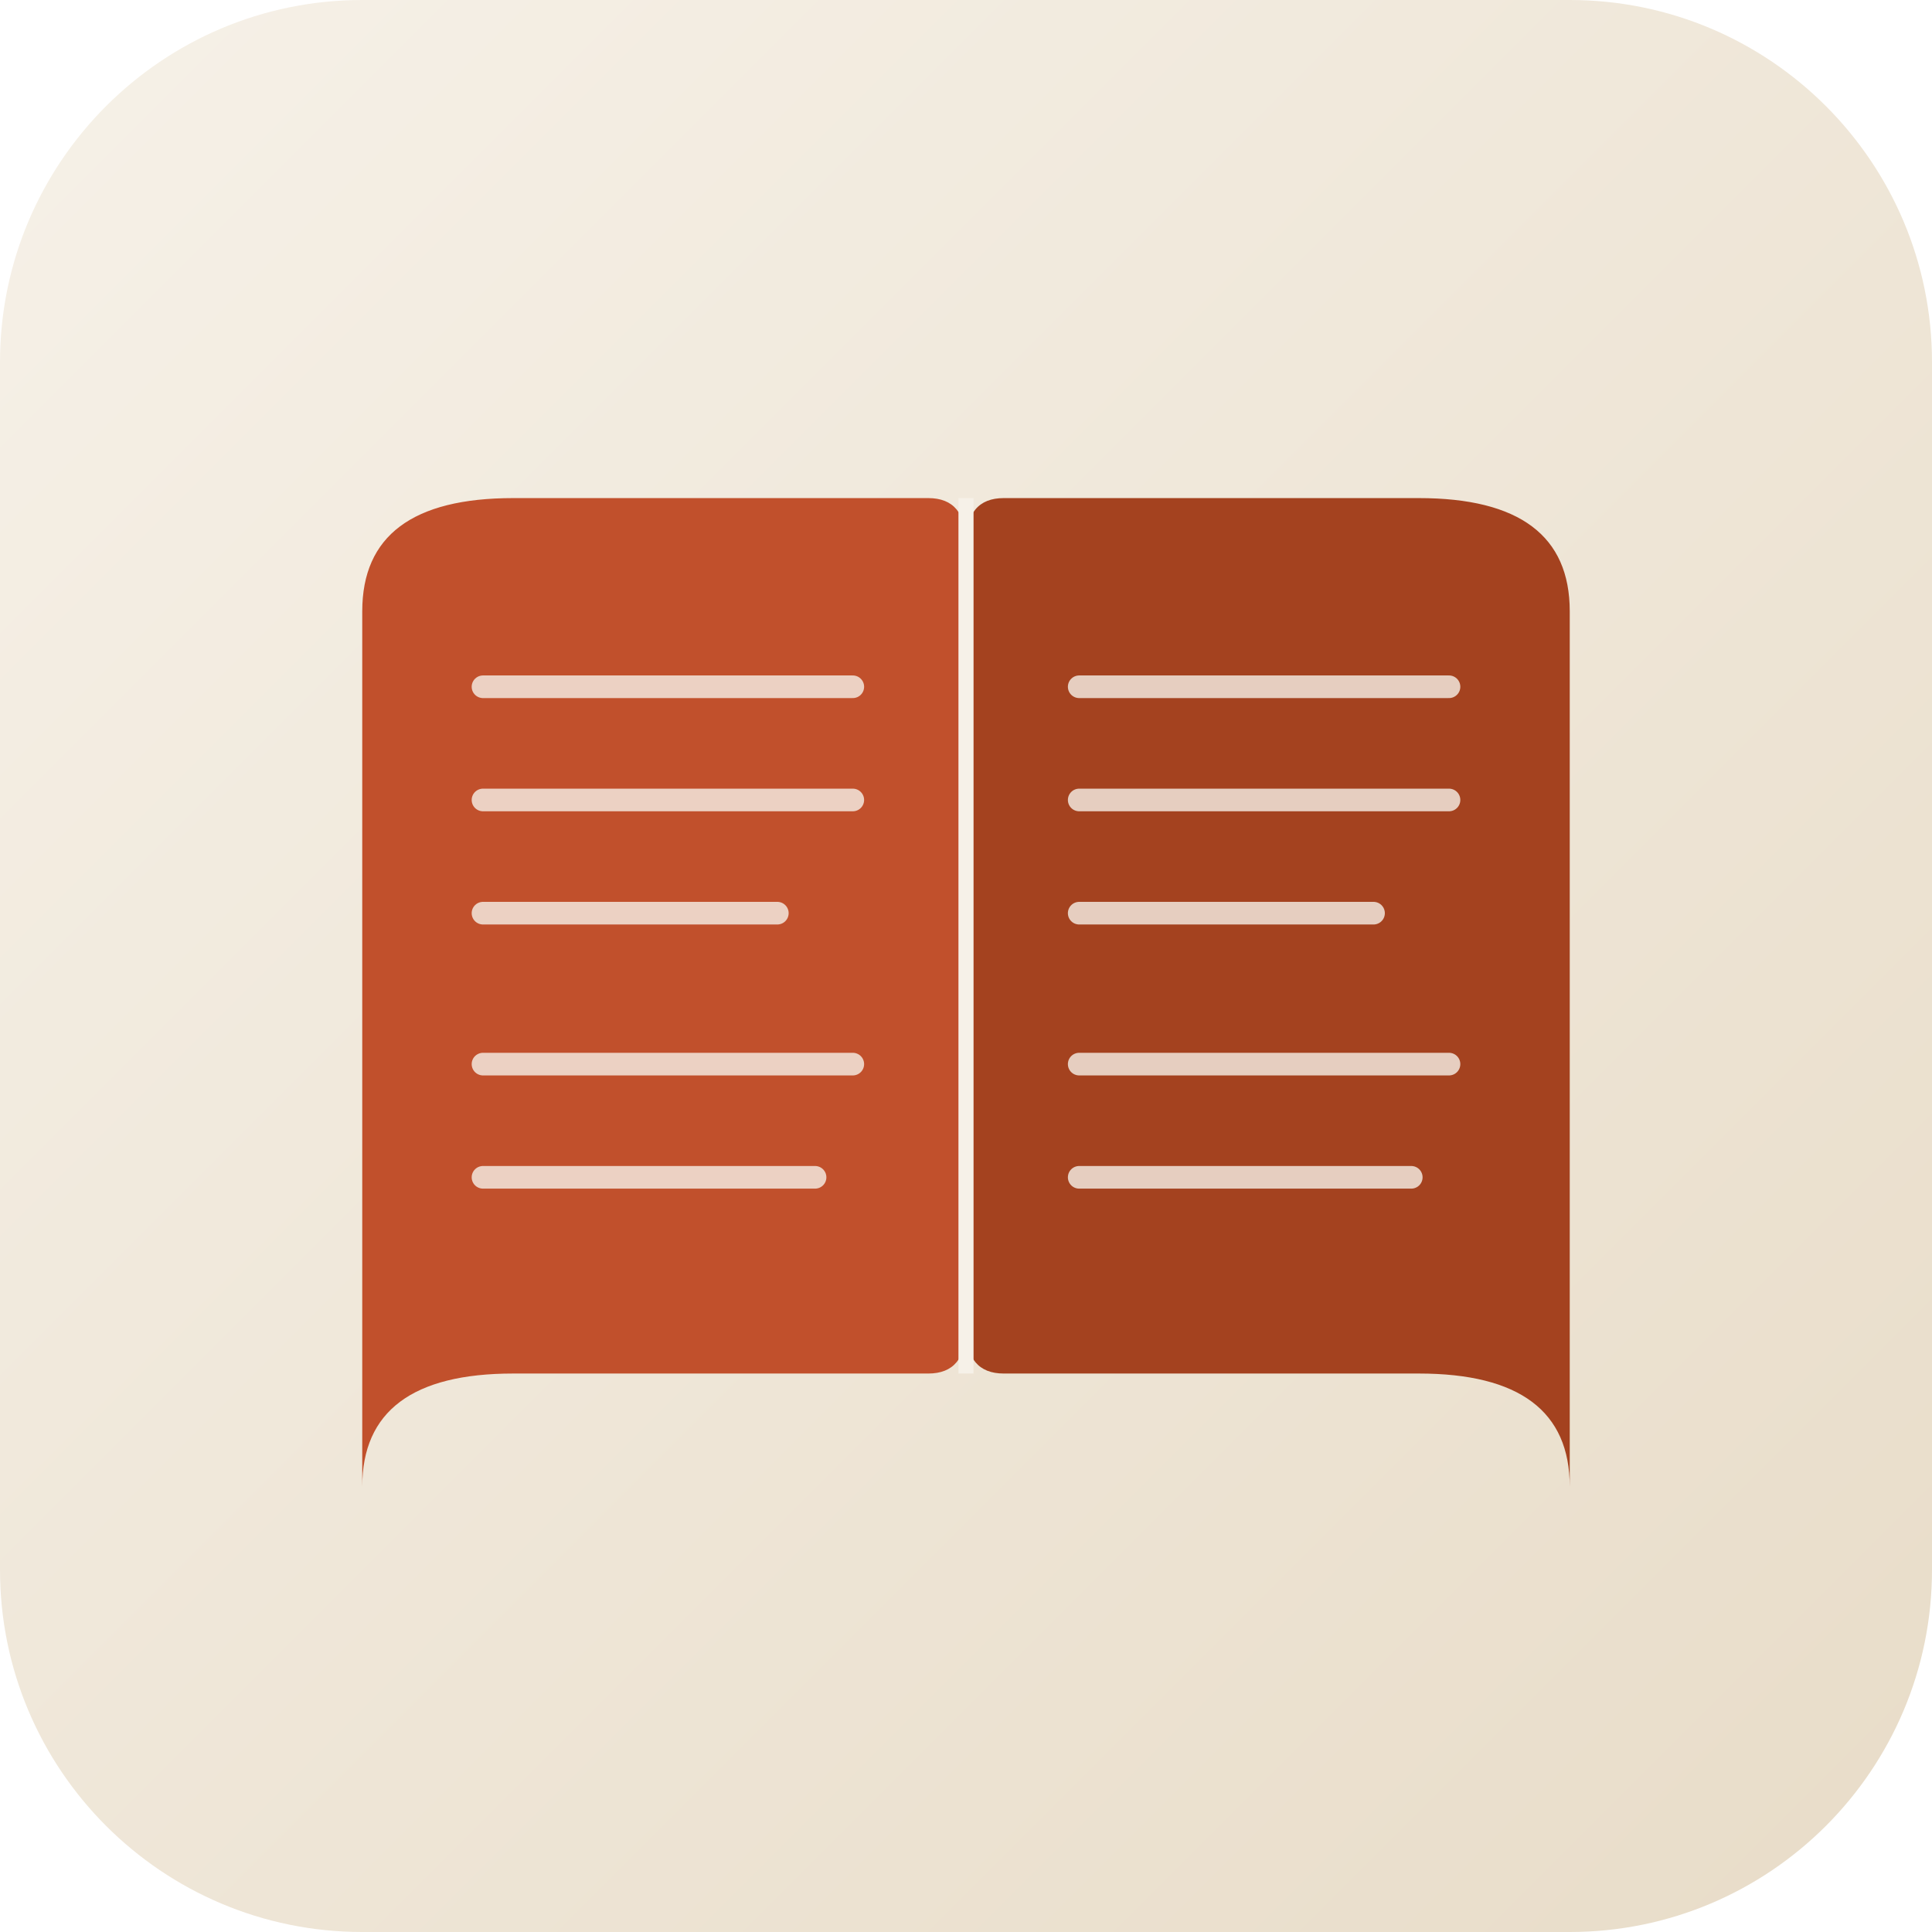
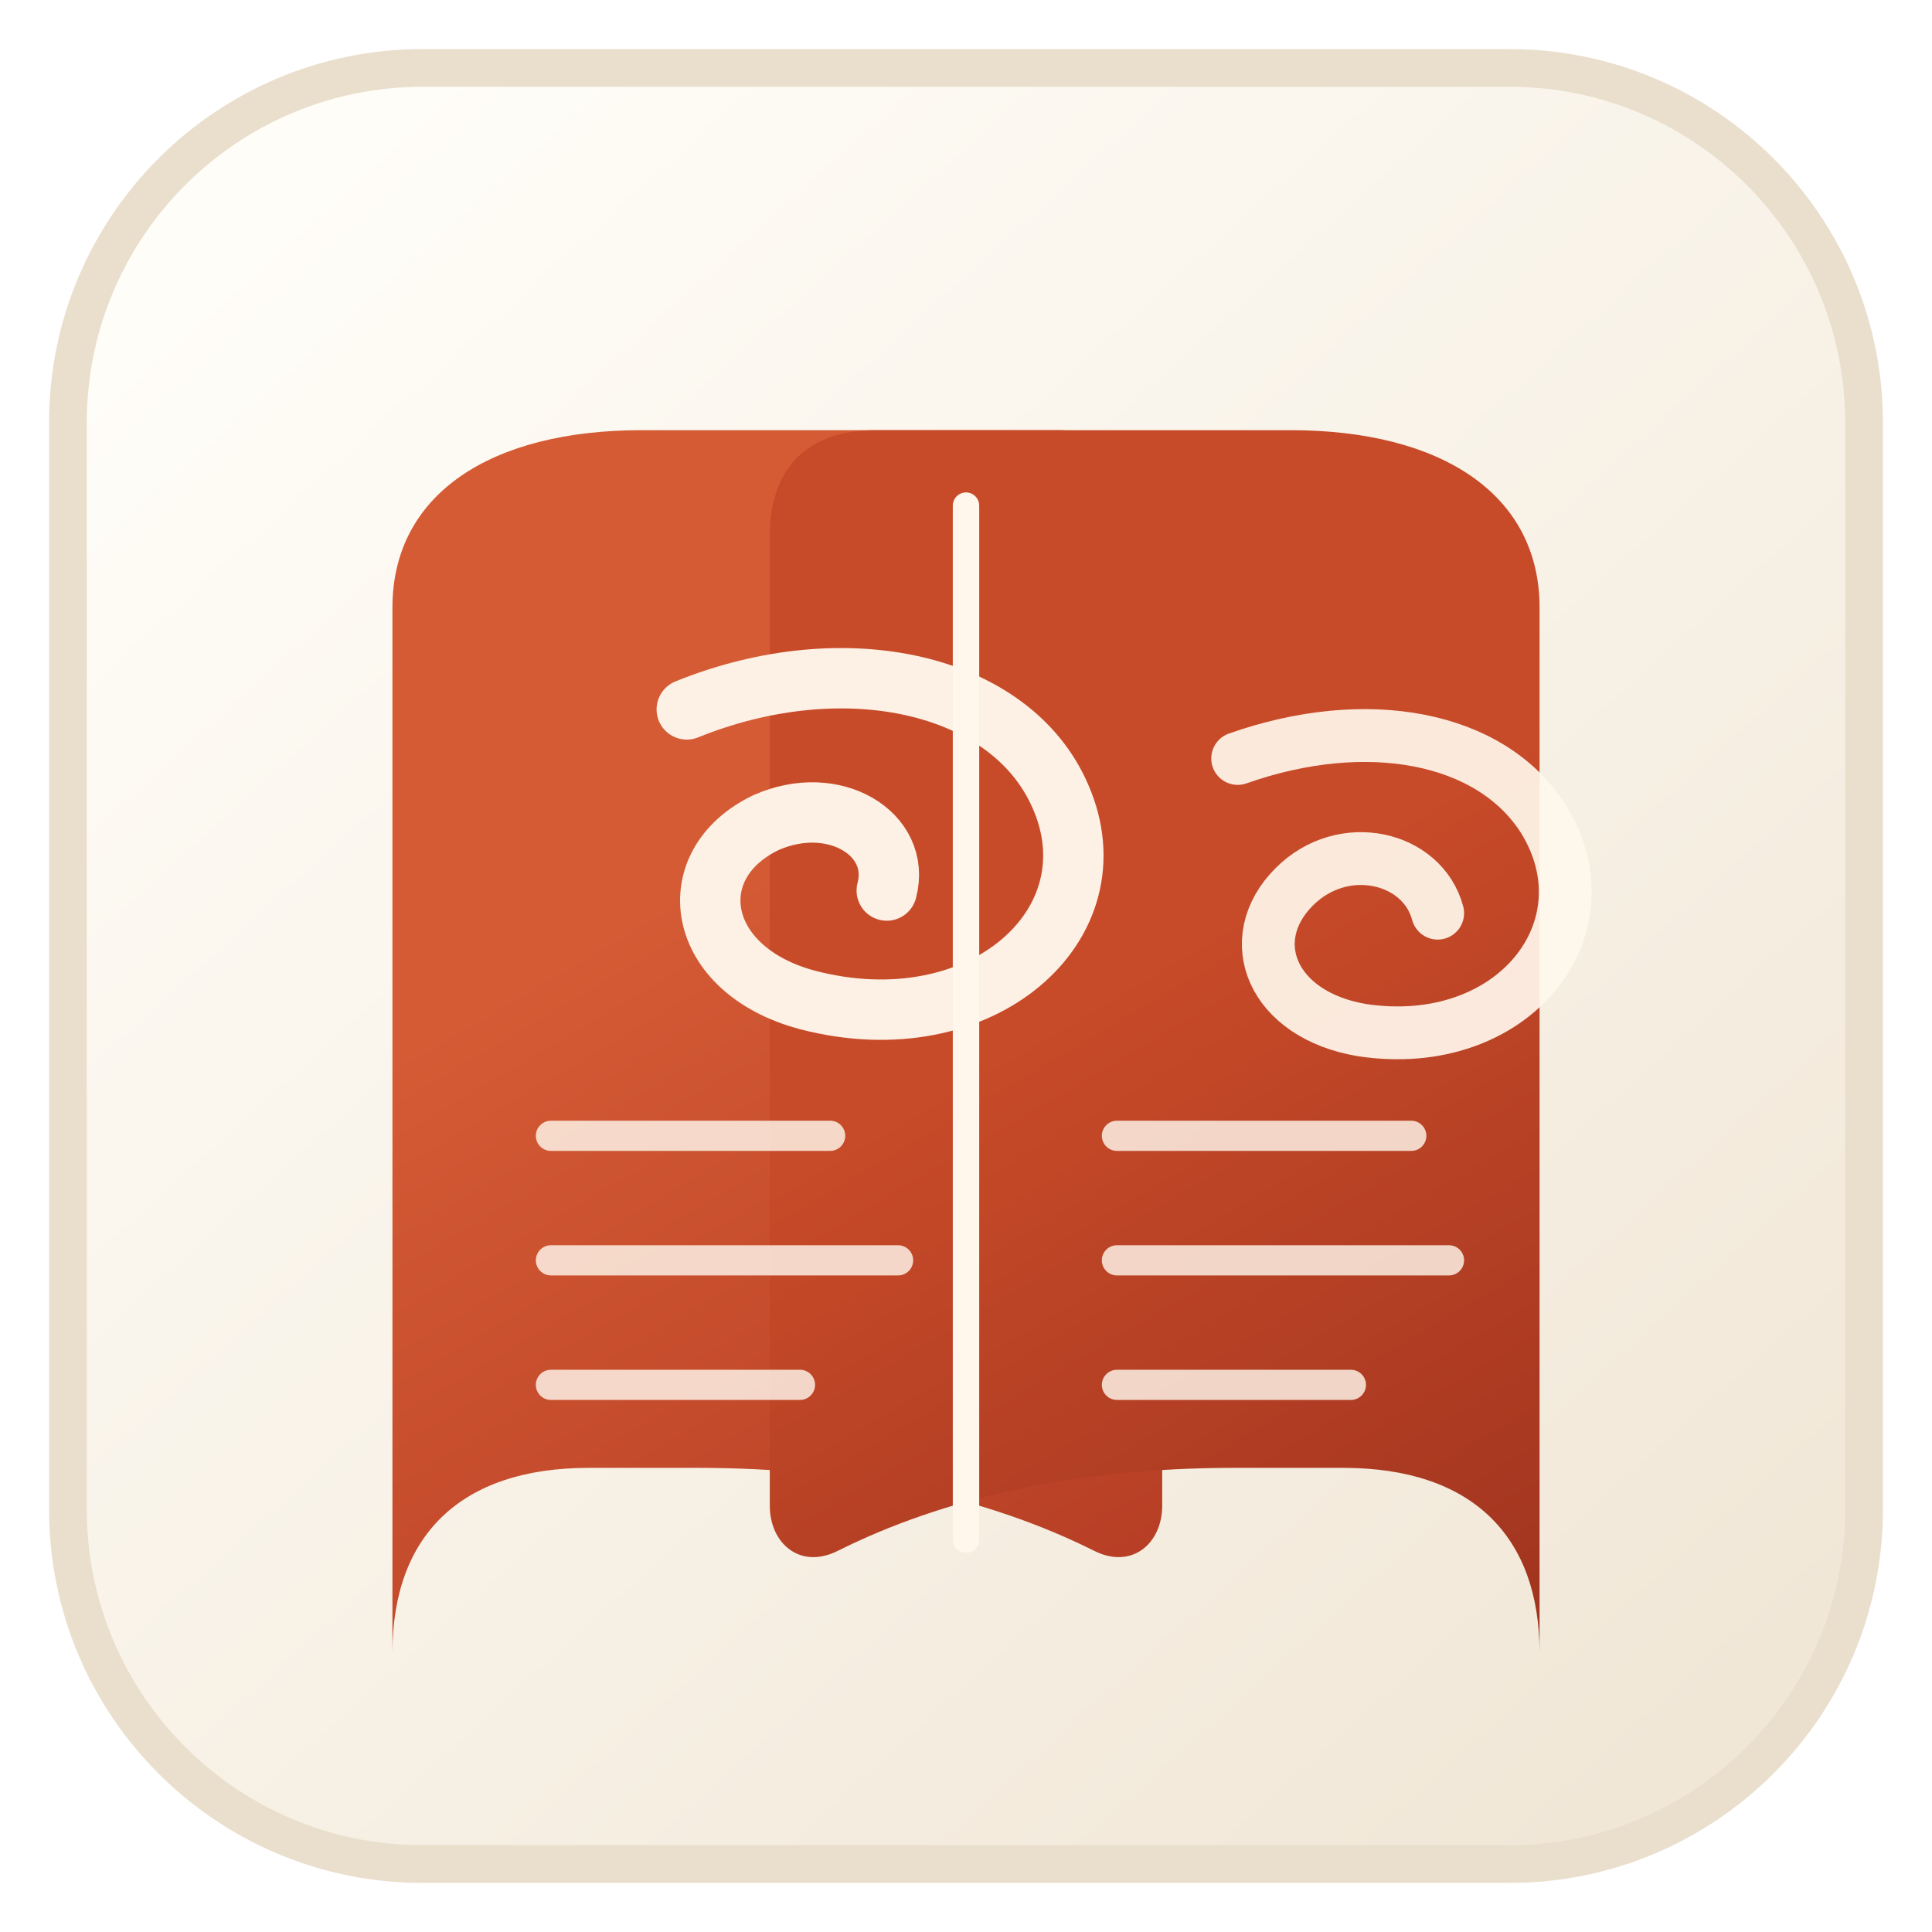
- <svg xmlns="http://www.w3.org/2000/svg" viewBox="0 0 512 512">
+ <svg xmlns="http://www.w3.org/2000/svg" viewBox="0 0 512 512" role="img" aria-label="Reading Room icon">
  <defs>
-     <linearGradient id="bg" x1="0" y1="0" x2="1" y2="1">
-       <stop offset="0" stop-color="#f6f1e8" />
-       <stop offset="1" stop-color="#e8dcc8" />
+     <linearGradient id="paper" x1="70" y1="54" x2="442" y2="466" gradientUnits="userSpaceOnUse">
+       <stop offset="0" stop-color="#fffdf8" />
+       <stop offset="1" stop-color="#f1e7d7" />
+     </linearGradient>
+     <linearGradient id="leftPage" x1="108" y1="128" x2="254" y2="376" gradientUnits="userSpaceOnUse">
+       <stop offset="0" stop-color="#d55b35" />
+       <stop offset="1" stop-color="#ad351f" />
+     </linearGradient>
+     <linearGradient id="rightPage" x1="258" y1="128" x2="404" y2="376" gradientUnits="userSpaceOnUse">
+       <stop offset="0" stop-color="#c84b29" />
+       <stop offset="1" stop-color="#922b1b" />
    </linearGradient>
  </defs>
-   <rect width="512" height="512" rx="96" fill="url(#bg)" />
-   <g transform="translate(96 132)">
-     <path d="M0 30 Q0 0 40 0 L150 0 Q160 0 160 12 L160 220 Q160 232 150 232 L40 232 Q0 232 0 262 Z" fill="#c1502c" />
-     <path d="M320 30 Q320 0 280 0 L170 0 Q160 0 160 12 L160 220 Q160 232 170 232 L280 232 Q320 232 320 262 Z" fill="#a4421f" />
-     <line x1="160" y1="0" x2="160" y2="232" stroke="#f6f1e8" stroke-width="4" />
-     <g stroke="#f6f1e8" stroke-width="6" stroke-linecap="round" opacity="0.8">
-       <line x1="32" y1="50" x2="130" y2="50" />
-       <line x1="32" y1="80" x2="130" y2="80" />
-       <line x1="32" y1="110" x2="110" y2="110" />
-       <line x1="32" y1="150" x2="130" y2="150" />
-       <line x1="32" y1="180" x2="120" y2="180" />
-     </g>
-     <g stroke="#f6f1e8" stroke-width="6" stroke-linecap="round" opacity="0.8">
-       <line x1="190" y1="50" x2="288" y2="50" />
-       <line x1="190" y1="80" x2="288" y2="80" />
-       <line x1="190" y1="110" x2="268" y2="110" />
-       <line x1="190" y1="150" x2="288" y2="150" />
-       <line x1="190" y1="180" x2="278" y2="180" />
+   <rect x="18" y="18" width="476" height="476" rx="94" fill="url(#paper)" />
+   <rect x="18" y="18" width="476" height="476" rx="94" fill="none" stroke="#eadfcd" stroke-width="10" />
+   <g transform="translate(74 106)">
+     <path d="M30 55C30 25 56 8 96 8h110c18 0 28 10 28 28v257c0 10-8 17-18 12-28-14-63-22-105-22H82c-34 0-52 18-52 49V55Z" fill="url(#leftPage)" />
+     <path d="M334 55c0-30-26-47-66-47H158c-18 0-28 10-28 28v257c0 10 8 17 18 12 28-14 63-22 105-22h29c34 0 52 18 52 49V55Z" fill="url(#rightPage)" transform="translate(0 0)" />
+     <path d="M182 28v274" fill="none" stroke="#fff7ec" stroke-width="7" stroke-linecap="round" />
+     <path d="M108 82c42-17 86-7 99 23 15 34-21 66-67 54-30-8-34-36-11-47 18-8 36 3 32 18" fill="none" stroke="#fff7ec" stroke-width="16" stroke-linecap="round" stroke-linejoin="round" opacity=".96" />
+     <path d="M254 95c34-12 67-6 81 16 18 29-8 62-48 56-24-4-32-24-18-38 13-13 34-8 38 7" fill="none" stroke="#fff7ec" stroke-width="14" stroke-linecap="round" stroke-linejoin="round" opacity=".92" />
+     <g stroke="#fff7ec" stroke-width="8" stroke-linecap="round" opacity=".82">
+       <path d="M72 195h74" />
+       <path d="M72 228h92" />
+       <path d="M72 261h66" />
+       <path d="M222 195h78" />
+       <path d="M222 228h88" />
+       <path d="M222 261h62" />
    </g>
  </g>
</svg>
